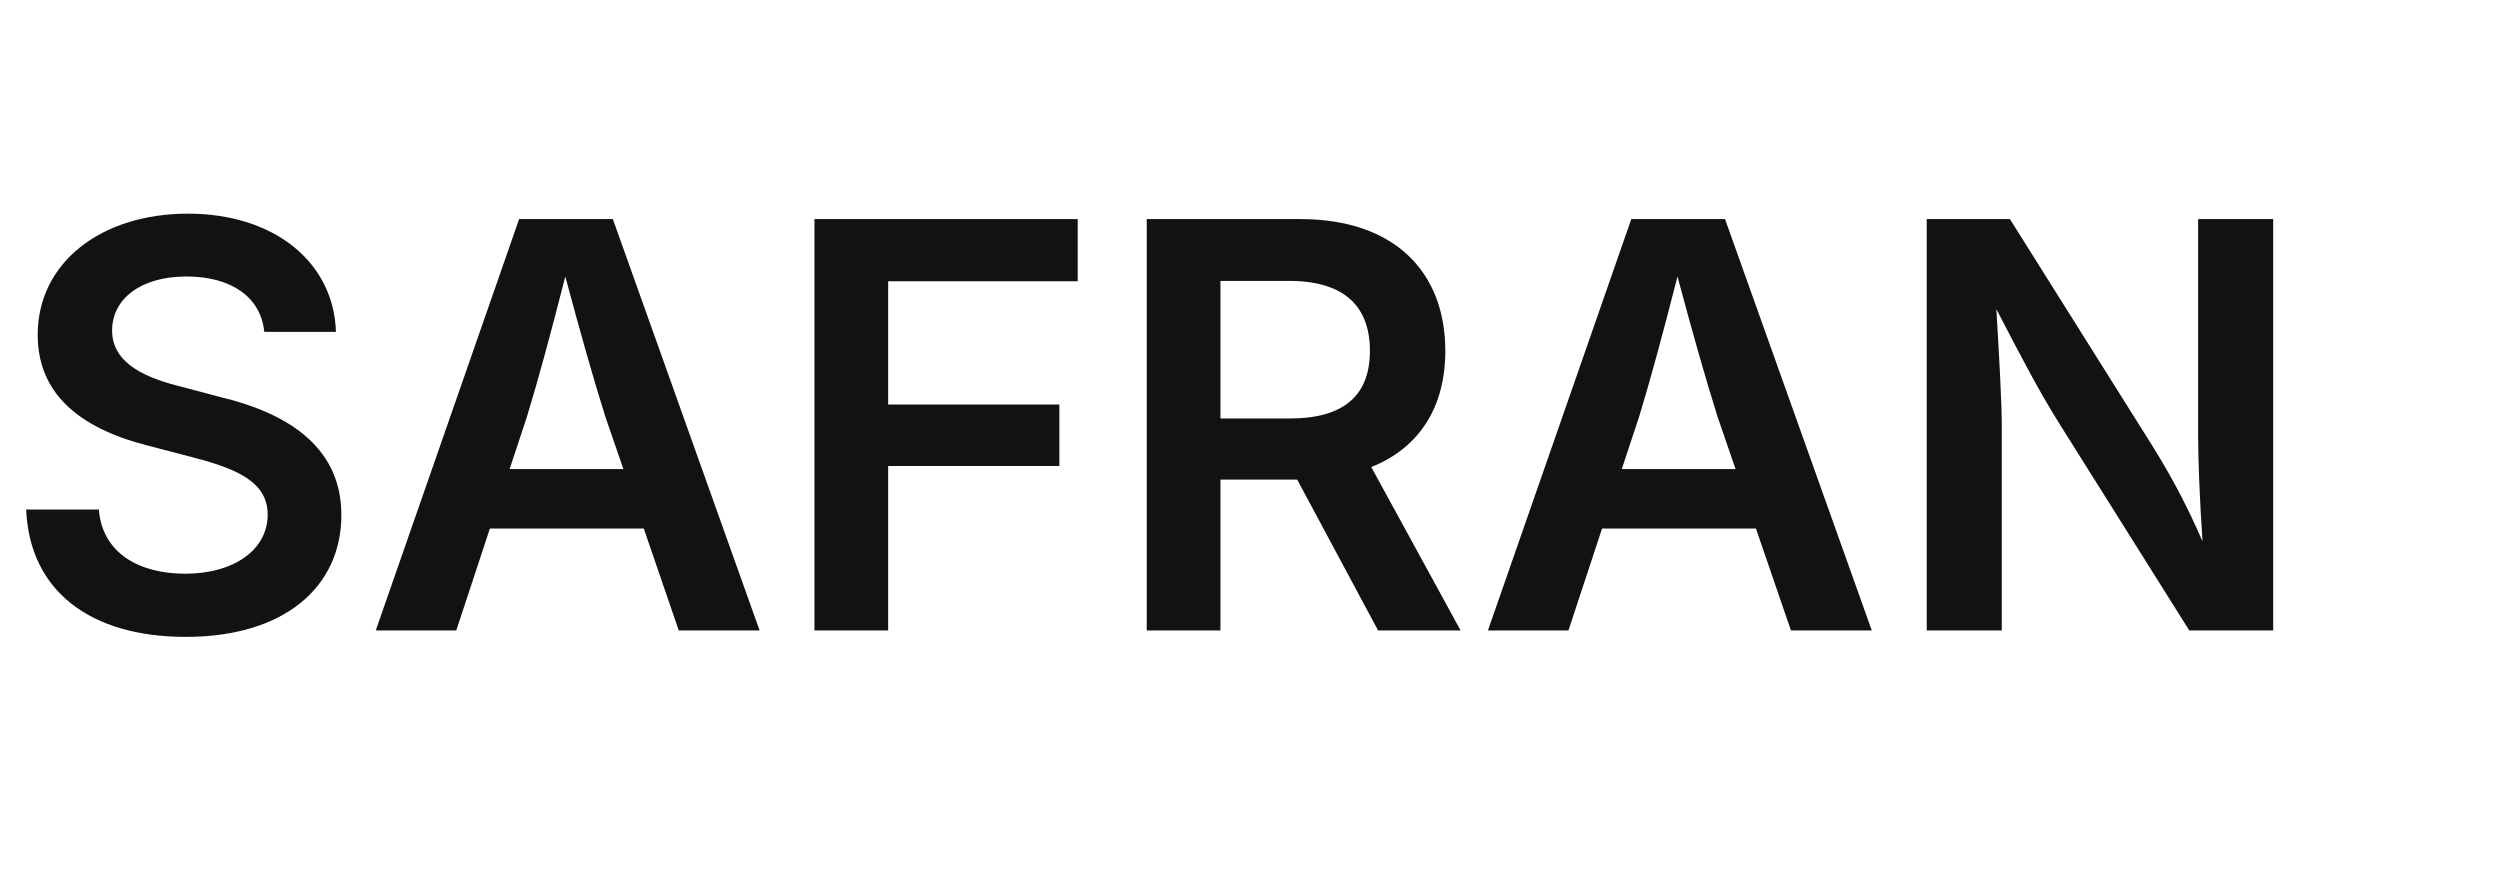
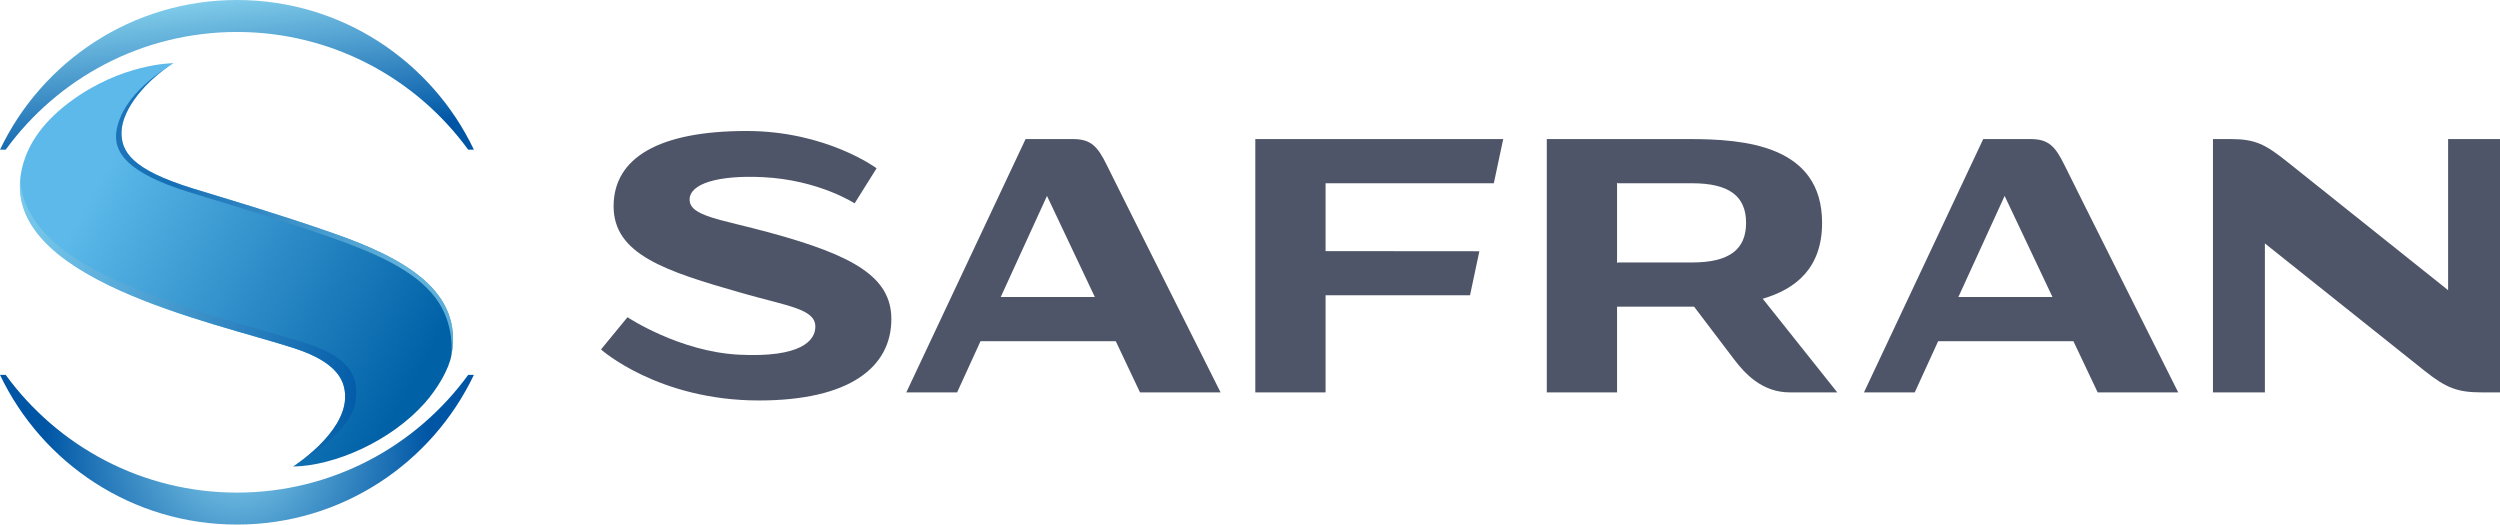
- <svg xmlns="http://www.w3.org/2000/svg" viewBox="0 0 115 40" width="115" height="40" role="img" aria-label="Safran">
-   <text x="0" y="29" textLength="115" lengthAdjust="spacing" font-family="Inter, 'Helvetica Neue', Arial, sans-serif" font-size="26" font-weight="600" fill="#121212">SAFRAN</text>
+ <svg xmlns="http://www.w3.org/2000/svg" viewBox="0 0 1000 209.827" height="209.827" width="1000" xml:space="preserve" id="svg2" version="1.1">
+   <defs id="defs6">
+     <clipPath id="clipPath18" clipPathUnits="userSpaceOnUse">
+       <path id="path16" d="M 0,379.973 H 1107.854 V 0 H 0 Z" />
+     </clipPath>
+     <radialGradient id="radialGradient42" spreadMethod="pad" gradientTransform="matrix(130.1483,0,0,130.1483,240.8659,345.4015)" gradientUnits="userSpaceOnUse" r="1" cy="0" cx="0" fy="0" fx="0">
+       <stop id="stop36" offset="0" style="stop-opacity:1;stop-color:#84cfec" />
+       <stop id="stop38" offset="0.725" style="stop-opacity:1;stop-color:#0056a5" />
+       <stop id="stop40" offset="1" style="stop-opacity:1;stop-color:#0056a5" />
+     </radialGradient>
+     <linearGradient id="linearGradient64" spreadMethod="pad" gradientTransform="matrix(176.372,100.0304,-100.0304,176.372,171.7318,216.3768)" gradientUnits="userSpaceOnUse" y2="0" x2="1" y1="0" x1="0">
+       <stop id="stop58" offset="0" style="stop-opacity:1;stop-color:#5cb9e9" />
+       <stop id="stop60" offset="0.902" style="stop-opacity:1;stop-color:#0061a7" />
+       <stop id="stop62" offset="1" style="stop-opacity:1;stop-color:#0061a7" />
+     </linearGradient>
+     <clipPath id="clipPath74" clipPathUnits="userSpaceOnUse">
+       <path id="path72" d="M 0,379.973 H 1107.854 V 0 H 0 Z" />
+     </clipPath>
+     <clipPath id="clipPath82" clipPathUnits="userSpaceOnUse">
+       <path id="path80" d="M 136.085,263.352 H 260.263 V 155.701 H 136.085 Z" />
+     </clipPath>
+     <linearGradient id="linearGradient92" spreadMethod="pad" gradientTransform="matrix(-103.9764,-59.30711,59.30711,-103.9764,324.1035,253.5708)" gradientUnits="userSpaceOnUse" y2="0" x2="1" y1="0" x1="0">
+       <stop id="stop88" offset="0" style="stop-opacity:1;stop-color:#84cfec" />
+       <stop id="stop90" offset="1" style="stop-opacity:1;stop-color:#0056a5" />
+     </linearGradient>
+     <clipPath id="clipPath114" clipPathUnits="userSpaceOnUse">
+       <path id="path112" d="m 183.164,207.635 h 75.964 v -66.587 h -75.964 z" />
+     </clipPath>
+     <clipPath id="clipPath118" clipPathUnits="userSpaceOnUse">
+       <path id="path116" d="m 192.652,206.665 c -10.819,3.436 -13.881,-3.041 -1.221,-7.19 6.226,-2.04 14.378,-4.809 21.138,-7.017 22.385,-7.312 42.793,-16.752 39.028,-39.658 -0.927,-4.662 -1.535,-6.816 -5.192,-11.752 0.547,0.726 10.84,5.151 12.442,16.603 3.106,22.218 -20.03,33.358 -44.745,41.903 -6.212,2.148 -14.45,4.887 -21.45,7.111" />
+     </clipPath>
+     <linearGradient id="linearGradient132" spreadMethod="pad" gradientTransform="matrix(-8.947266,-14.88515,-14.88515,8.947266,232.2451,198.9185)" gradientUnits="userSpaceOnUse" y2="0" x2="1" y1="0" x1="0">
+       <stop id="stop124" offset="0" style="stop-opacity:1;stop-color:#ffffff" />
+       <stop id="stop126" offset="0.081" style="stop-opacity:1;stop-color:#ffffff" />
+       <stop id="stop128" offset="0.712" style="stop-opacity:0;stop-color:#ffffff" />
+       <stop id="stop130" offset="1" style="stop-opacity:0;stop-color:#ffffff" />
+     </linearGradient>
+     <mask id="mask134" height="1" width="1" y="0" x="0" maskUnits="userSpaceOnUse">
+       <g id="g144">
+         <g id="g142">
+           <g id="g140">
+             <g id="g138">
+               <path id="path136" style="fill:url(#linearGradient132);stroke:none" d="M -32768,32767 H 32767 V -32767 H -32768 Z" />
+             </g>
+           </g>
+         </g>
+       </g>
+     </mask>
+     <linearGradient id="linearGradient154" spreadMethod="pad" gradientTransform="matrix(-11.92969,19.84686,-19.84686,-11.92969,309.6601,241.4061)" gradientUnits="userSpaceOnUse" y2="0" x2="1" y1="0" x1="0">
+       <stop id="stop146" offset="0" style="stop-opacity:1;stop-color:#ffffff" />
+       <stop id="stop148" offset="0.081" style="stop-opacity:1;stop-color:#ffffff" />
+       <stop id="stop150" offset="0.712" style="stop-opacity:1;stop-color:#ffffff" />
+       <stop id="stop152" offset="1" style="stop-opacity:1;stop-color:#ffffff" />
+     </linearGradient>
+     <clipPath id="clipPath180" clipPathUnits="userSpaceOnUse">
+       <path id="path178" d="m 192.302,192.458 h 59.746 v -77.727 h -59.746 z" />
+     </clipPath>
+     <linearGradient id="linearGradient190" spreadMethod="pad" gradientTransform="matrix(61.0635,48.5895,-48.5895,61.06347,258.3112,281.5825)" gradientUnits="userSpaceOnUse" y2="0" x2="1" y1="0" x1="0">
+       <stop id="stop186" offset="0" style="stop-opacity:1;stop-color:#ffffff" />
+       <stop id="stop188" offset="1" style="stop-opacity:1;stop-color:#0069b5" />
+     </linearGradient>
+     <clipPath id="clipPath212" clipPathUnits="userSpaceOnUse">
+       <path id="path210" d="M 100.665,222.498 H 224.65 V 114.731 H 100.665 Z" />
+     </clipPath>
+     <linearGradient id="linearGradient222" spreadMethod="pad" gradientTransform="matrix(123.9854,0,0,-123.9854,100.6646,168.6147)" gradientUnits="userSpaceOnUse" y2="0" x2="1" y1="0" x1="0">
+       <stop id="stop218" offset="0" style="stop-opacity:1;stop-color:#84cfec" />
+       <stop id="stop220" offset="1" style="stop-opacity:1;stop-color:#0056a5" />
+     </linearGradient>
+     <linearGradient id="linearGradient232" spreadMethod="pad" gradientTransform="matrix(123.9854,0,0,-123.9854,100.6646,168.6147)" gradientUnits="userSpaceOnUse" y2="0" x2="1" y1="0" x1="0">
+       <stop id="stop228" offset="0" style="stop-opacity:1;stop-color:#84cfec" />
+       <stop id="stop230" offset="1" style="stop-opacity:1;stop-color:#0056a5" />
+     </linearGradient>
+     <linearGradient id="linearGradient278" spreadMethod="pad" gradientTransform="matrix(31.77484,255.8098,-255.8098,31.77484,231.4694,122.3566)" gradientUnits="userSpaceOnUse" y2="0" x2="1" y1="0" x1="0">
+       <stop id="stop270" offset="0" style="stop-opacity:1;stop-color:#84cfec" />
+       <stop id="stop272" offset="0.29" style="stop-opacity:1;stop-color:#0056a5" />
+       <stop id="stop274" offset="0.939" style="stop-opacity:1;stop-color:#0056a5" />
+       <stop id="stop276" offset="1" style="stop-opacity:1;stop-color:#0056a5" />
+     </linearGradient>
+     <clipPath id="clipPath18-2" clipPathUnits="userSpaceOnUse">
+       <path id="path16-8" d="M 0,379.973 H 1107.854 V 0 H 0 Z" />
+     </clipPath>
+   </defs>
+   <path style="fill:#4f5569;fill-opacity:1;fill-rule:nonzero;stroke:none;stroke-width:1.086" d="m 530.233,73.305 v 27.139 l 61.516,0.052 -3.74,17.611 h -57.776 v 38.846 h -28.109 V 55.628 h 99.162 l -3.756,17.676 z" id="path1748" />
+   <path id="path1746" style="fill:#4f5569;fill-opacity:1;fill-rule:nonzero;stroke:none;stroke-width:1.086" d="M 793.288,55.627 745.587,156.954 h 20.312 l 9.368,-20.485 h 54.094 l 9.707,20.485 h 32.219 c 0,0 -41.968,-83.675 -45.453,-90.829 -3.722,-7.61 -6.417,-10.498 -13.591,-10.498 z m 8.565,22.743 19.138,40.428 h -37.637 z" />
+   <path id="path1742" style="fill:#4f5569;fill-opacity:1;fill-rule:nonzero;stroke:none;stroke-width:1.086" d="m 410.231,55.627 -47.712,101.327 h 20.324 l 9.366,-20.485 h 54.095 l 9.695,20.485 h 32.23 c 0,0 -41.981,-83.675 -45.465,-90.829 -3.713,-7.61 -6.404,-10.498 -13.59,-10.498 z m 8.566,22.743 19.138,40.428 h -37.637 z" />
+   <path style="fill:#4f5569;fill-opacity:1;fill-rule:nonzero;stroke:none;stroke-width:1.086" d="m 303.565,160.187 c 36.23,0 52.977,-13.269 52.977,-32.556 0,-16.87 -15.177,-25.447 -48.497,-34.546 -19.836,-5.417 -32.199,-6.567 -32.199,-13.251 0,-6.423 11.59,-9.849 29.38,-8.969 22.328,1.106 36.623,10.479 36.623,10.479 l 8.787,-14.032 c 0,0 -20.039,-14.917 -52.048,-14.917 -34.853,0 -53.147,10.625 -53.147,30.128 0,19.297 20.821,25.965 51.22,34.667 18.701,5.353 29.477,6.35 29.477,13.5 0,5.491 -5.637,12.427 -30.487,11.187 -23.916,-1.192 -44.658,-14.99 -44.658,-14.99 l -10.596,12.892 c 0,0 22.772,20.408 63.17,20.408" id="path1738" />
+   <path style="fill:#4f5569;fill-opacity:1;fill-rule:nonzero;stroke:none;stroke-width:1.086" d="m 979.242,55.628 v 60.442 c 0,0 -59.349,-47.368 -64.217,-51.252 -8.753,-6.98 -12.783,-9.189 -22.592,-9.189 h -7.247 V 156.956 h 20.771 V 97.378 c 0,0 58.878,46.961 63.747,50.845 8.752,6.981 13.241,8.732 23.049,8.732 H 1000 V 55.628 Z" id="path1736" />
+   <path id="path1734" style="fill:#4f5569;fill-opacity:1;fill-rule:nonzero;stroke:none;stroke-width:1.086" d="M 618.716,55.627 V 156.954 h 28.107 v -34.293 h 0.326 28.515 1.965 c 0,0 11.444,15.11 15.991,21.07 4.125,5.406 10.997,13.223 22.298,13.223 h 18.997 l -29.831,-37.463 c 13.156,-3.832 23.753,-12.212 23.753,-30.341 v -0.011 c -0.012,-31.189 -31.32,-33.512 -53.173,-33.512 h -28.515 z m 28.107,17.467 0.326,0.207 h 29.668 c 14.915,0 21.612,5.211 21.612,15.838 v 0.011 c 0,10.628 -6.698,15.838 -21.612,15.838 h -29.668 l -0.326,0.207 z" />
+   <g id="g24" transform="matrix(1.085575,0,0,-1.085575,-101.329,311.1571)">
+     <g id="g26">
+       <g id="g32">
+         <g id="g34">
+           <path id="path44" style="fill:url(#radialGradient42);stroke:none;stroke-width:1.333" d="m 124.455,308.629 c 20.696,43.487 65.043,73.545 116.412,73.545 51.363,0 95.711,-30.058 116.408,-73.545 h -2.799 c -25.543,35.053 -66.917,57.84 -113.609,57.84 -46.696,0 -88.069,-22.787 -113.613,-57.84 z" transform="matrix(0.75,0,0,-0.75,0,379.973)" />
+         </g>
+       </g>
+     </g>
+   </g>
+   <g id="g46" transform="matrix(1.085575,0,0,-1.085575,-101.329,311.1571)">
+     <g id="g48">
+       <g id="g54">
+         <g id="g56">
+           <path id="path66" style="fill:url(#linearGradient64);stroke:none;stroke-width:1.333" d="m 209.729,155.494 c -0.457,0 -25.592,0.087 -51.014,19.088 -15.265,11.42 -21.543,23.135 -23.721,33.85 -10.775,53.02 94.045,74.1 134.209,87.18 21.991,7.163 24.986,16.755 24.805,24.35 -0.427,17.749 -25.471,33.694 -25.58,33.695 20.412,-0.32 48.051,-12.467 64.691,-31.178 6.229,-6.996 11.88,-16.587 13.104,-23.449 6.063,-31.684 -23.441,-47.902 -58.242,-60.049 -27.169,-9.477 -49.596,-16.029 -68.654,-21.893 -30.273,-9.313 -35.401,-18.223 -35.168,-27.859 0.269,-11.229 12.119,-25.397 25.578,-33.734 z" transform="matrix(0.75,0,0,-0.75,0,379.973)" />
+         </g>
+       </g>
+     </g>
+   </g>
+   <g id="g76" transform="matrix(1.085575,0,0,-1.085575,-101.329,311.1571)">
+     <g id="g78" />
+     <g id="g106">
+       <g style="opacity:0.7" id="g104" clip-path="url(#clipPath82)">
+         <g id="g102">
+           <g id="g100">
+             <g id="g98">
+               <g id="g96">
+                 <path id="path94" style="fill:url(#linearGradient92);stroke:none;stroke-width:1.333" d="m 209.736,155.494 c -19.587,12.077 -26.189,23.697 -27.916,32.387 -2.352,11.796 6.092,21.759 35.104,30.832 19.019,5.948 41.469,12.399 68.65,21.883 22.788,7.956 42.402,16.367 52.869,30.25 9.725,12.899 7.779,28.184 7.779,28.184 6.063,-31.684 -23.441,-47.902 -58.242,-60.049 -27.169,-9.477 -49.596,-16.029 -68.654,-21.893 -30.273,-9.315 -35.402,-18.223 -35.17,-27.859 0.271,-11.229 12.121,-25.397 25.58,-33.734 z" transform="matrix(0.75,0,0,-0.75,0,379.973)" />
+               </g>
+             </g>
+           </g>
+         </g>
+       </g>
+     </g>
+   </g>
+   <g id="g174" transform="matrix(1.085575,0,0,-1.085575,-101.329,311.1571)">
+     <g id="g176" />
+     <g id="g204">
+       <g style="opacity:0.3" id="g202" clip-path="url(#clipPath180)">
+         <g id="g200">
+           <g id="g198">
+             <g id="g196">
+               <g id="g194" />
+             </g>
+           </g>
+         </g>
+       </g>
+     </g>
+   </g>
+   <g id="g206" transform="matrix(1.085575,0,0,-1.085575,-101.329,311.1571)">
+     <g id="g208" />
+     <g id="g256">
+       <g style="opacity:0.7" id="g254" clip-path="url(#clipPath212)">
+         <g id="g242">
+           <g id="g240">
+             <g id="g238">
+               <g id="g236">
+                 <path id="path234" style="fill:url(#linearGradient222);stroke:none" d="m 201.39,114.771 c -0.021,-0.012 -0.05,-0.029 -0.068,-0.04 0.002,0 0.027,0.014 0.068,0.04" />
+               </g>
+             </g>
+           </g>
+         </g>
+         <g id="g252">
+           <g id="g250">
+             <g id="g248">
+               <g id="g246">
+                 <path id="path244" style="fill:url(#linearGradient232);stroke:none" d="m 203.589,160.925 c -8.902,2.572 -19.828,5.815 -32.856,9.684 -10.031,2.975 -22.802,7.516 -34.679,12.772 -31.816,14.068 -35.838,31.121 -35.021,39.117 -6.346,-38.921 71.039,-54.519 100.869,-64.234 16.493,-5.372 18.741,-12.565 18.604,-18.261 -0.31,-12.879 -17.898,-24.49 -19.116,-25.232 2.524,1.441 20.814,12.194 22.888,23.463 1.957,10.736 -3.646,17.804 -20.689,22.691" />
+               </g>
+             </g>
+           </g>
+         </g>
+       </g>
+     </g>
+   </g>
+   <g id="g258" transform="matrix(1.085575,0,0,-1.085575,-101.329,311.1571)">
+     <g id="g260">
+       <g id="g266">
+         <g id="g268">
+           <path id="path280" style="fill:url(#linearGradient278);stroke:none;stroke-width:1.333" d="m 240.867,124.459 c -51.369,0 -95.716,30.058 -116.412,73.543 h 2.799 c 25.544,-35.052 66.917,-57.836 113.613,-57.836 46.692,0 88.067,22.784 113.609,57.836 h 2.799 c -20.697,-43.485 -65.046,-73.543 -116.408,-73.543 z" transform="matrix(0.75,0,0,-0.75,0,379.973)" />
+         </g>
+       </g>
+     </g>
+   </g>
</svg>
